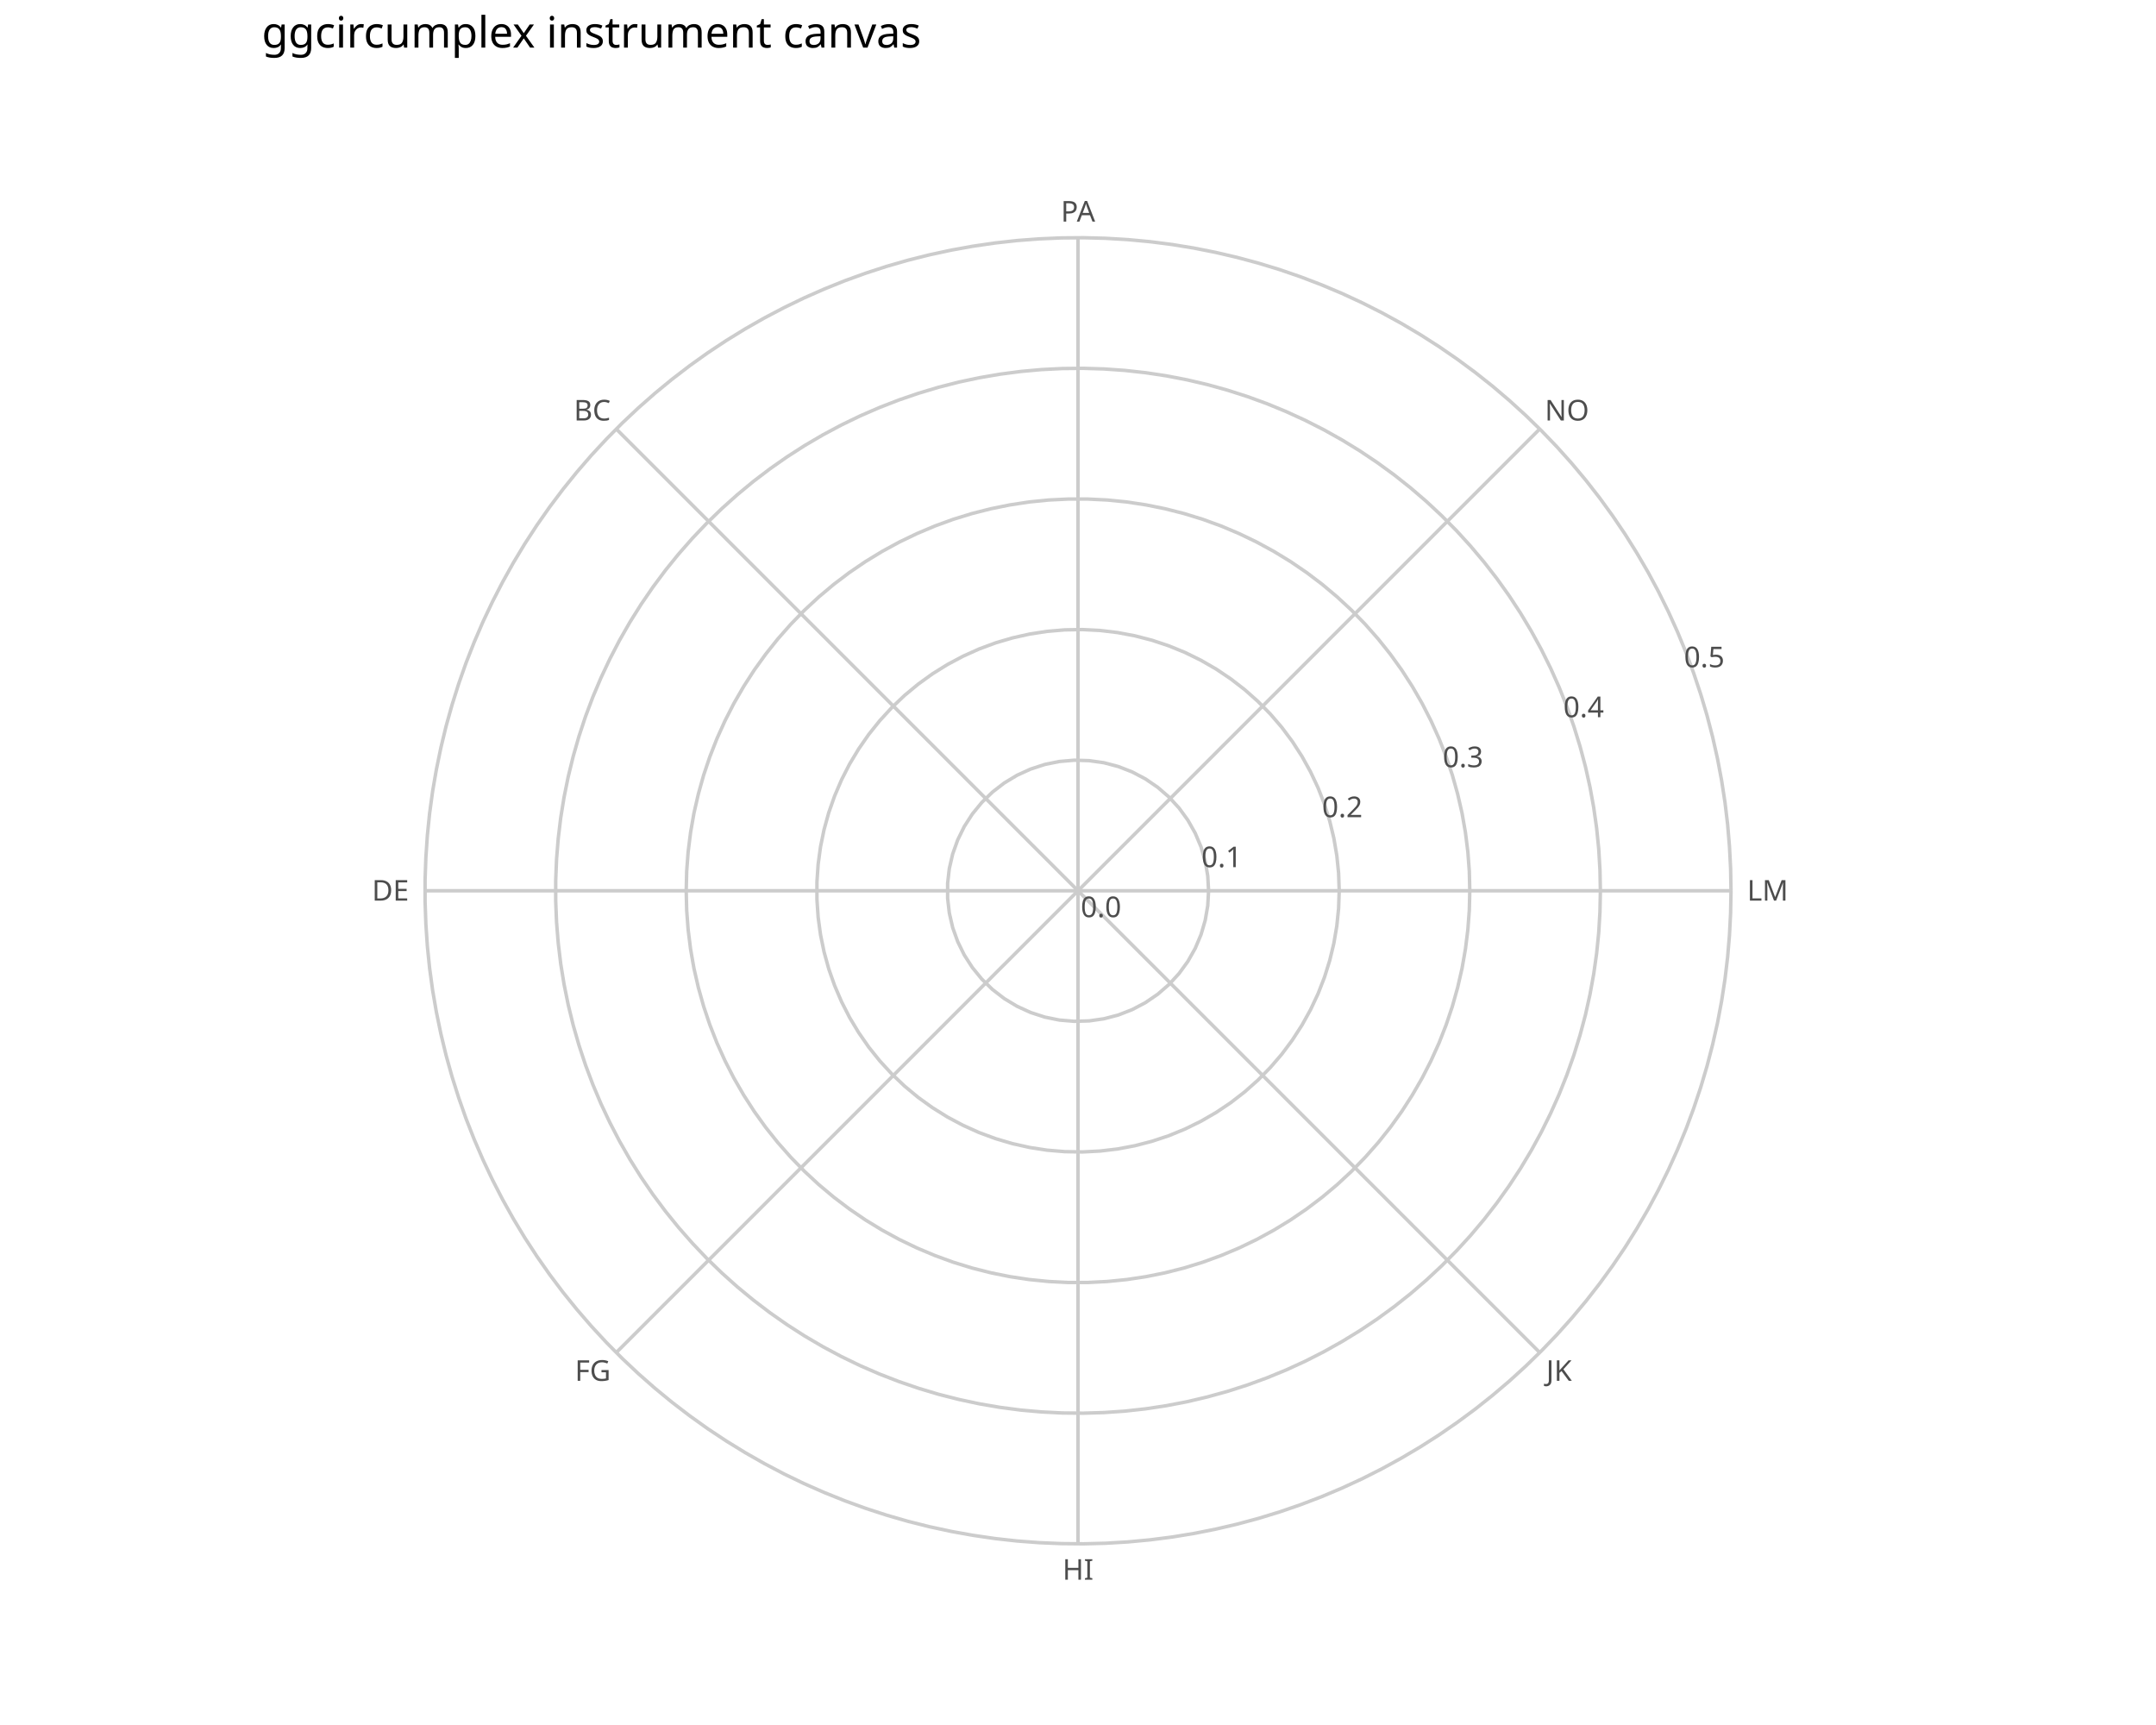
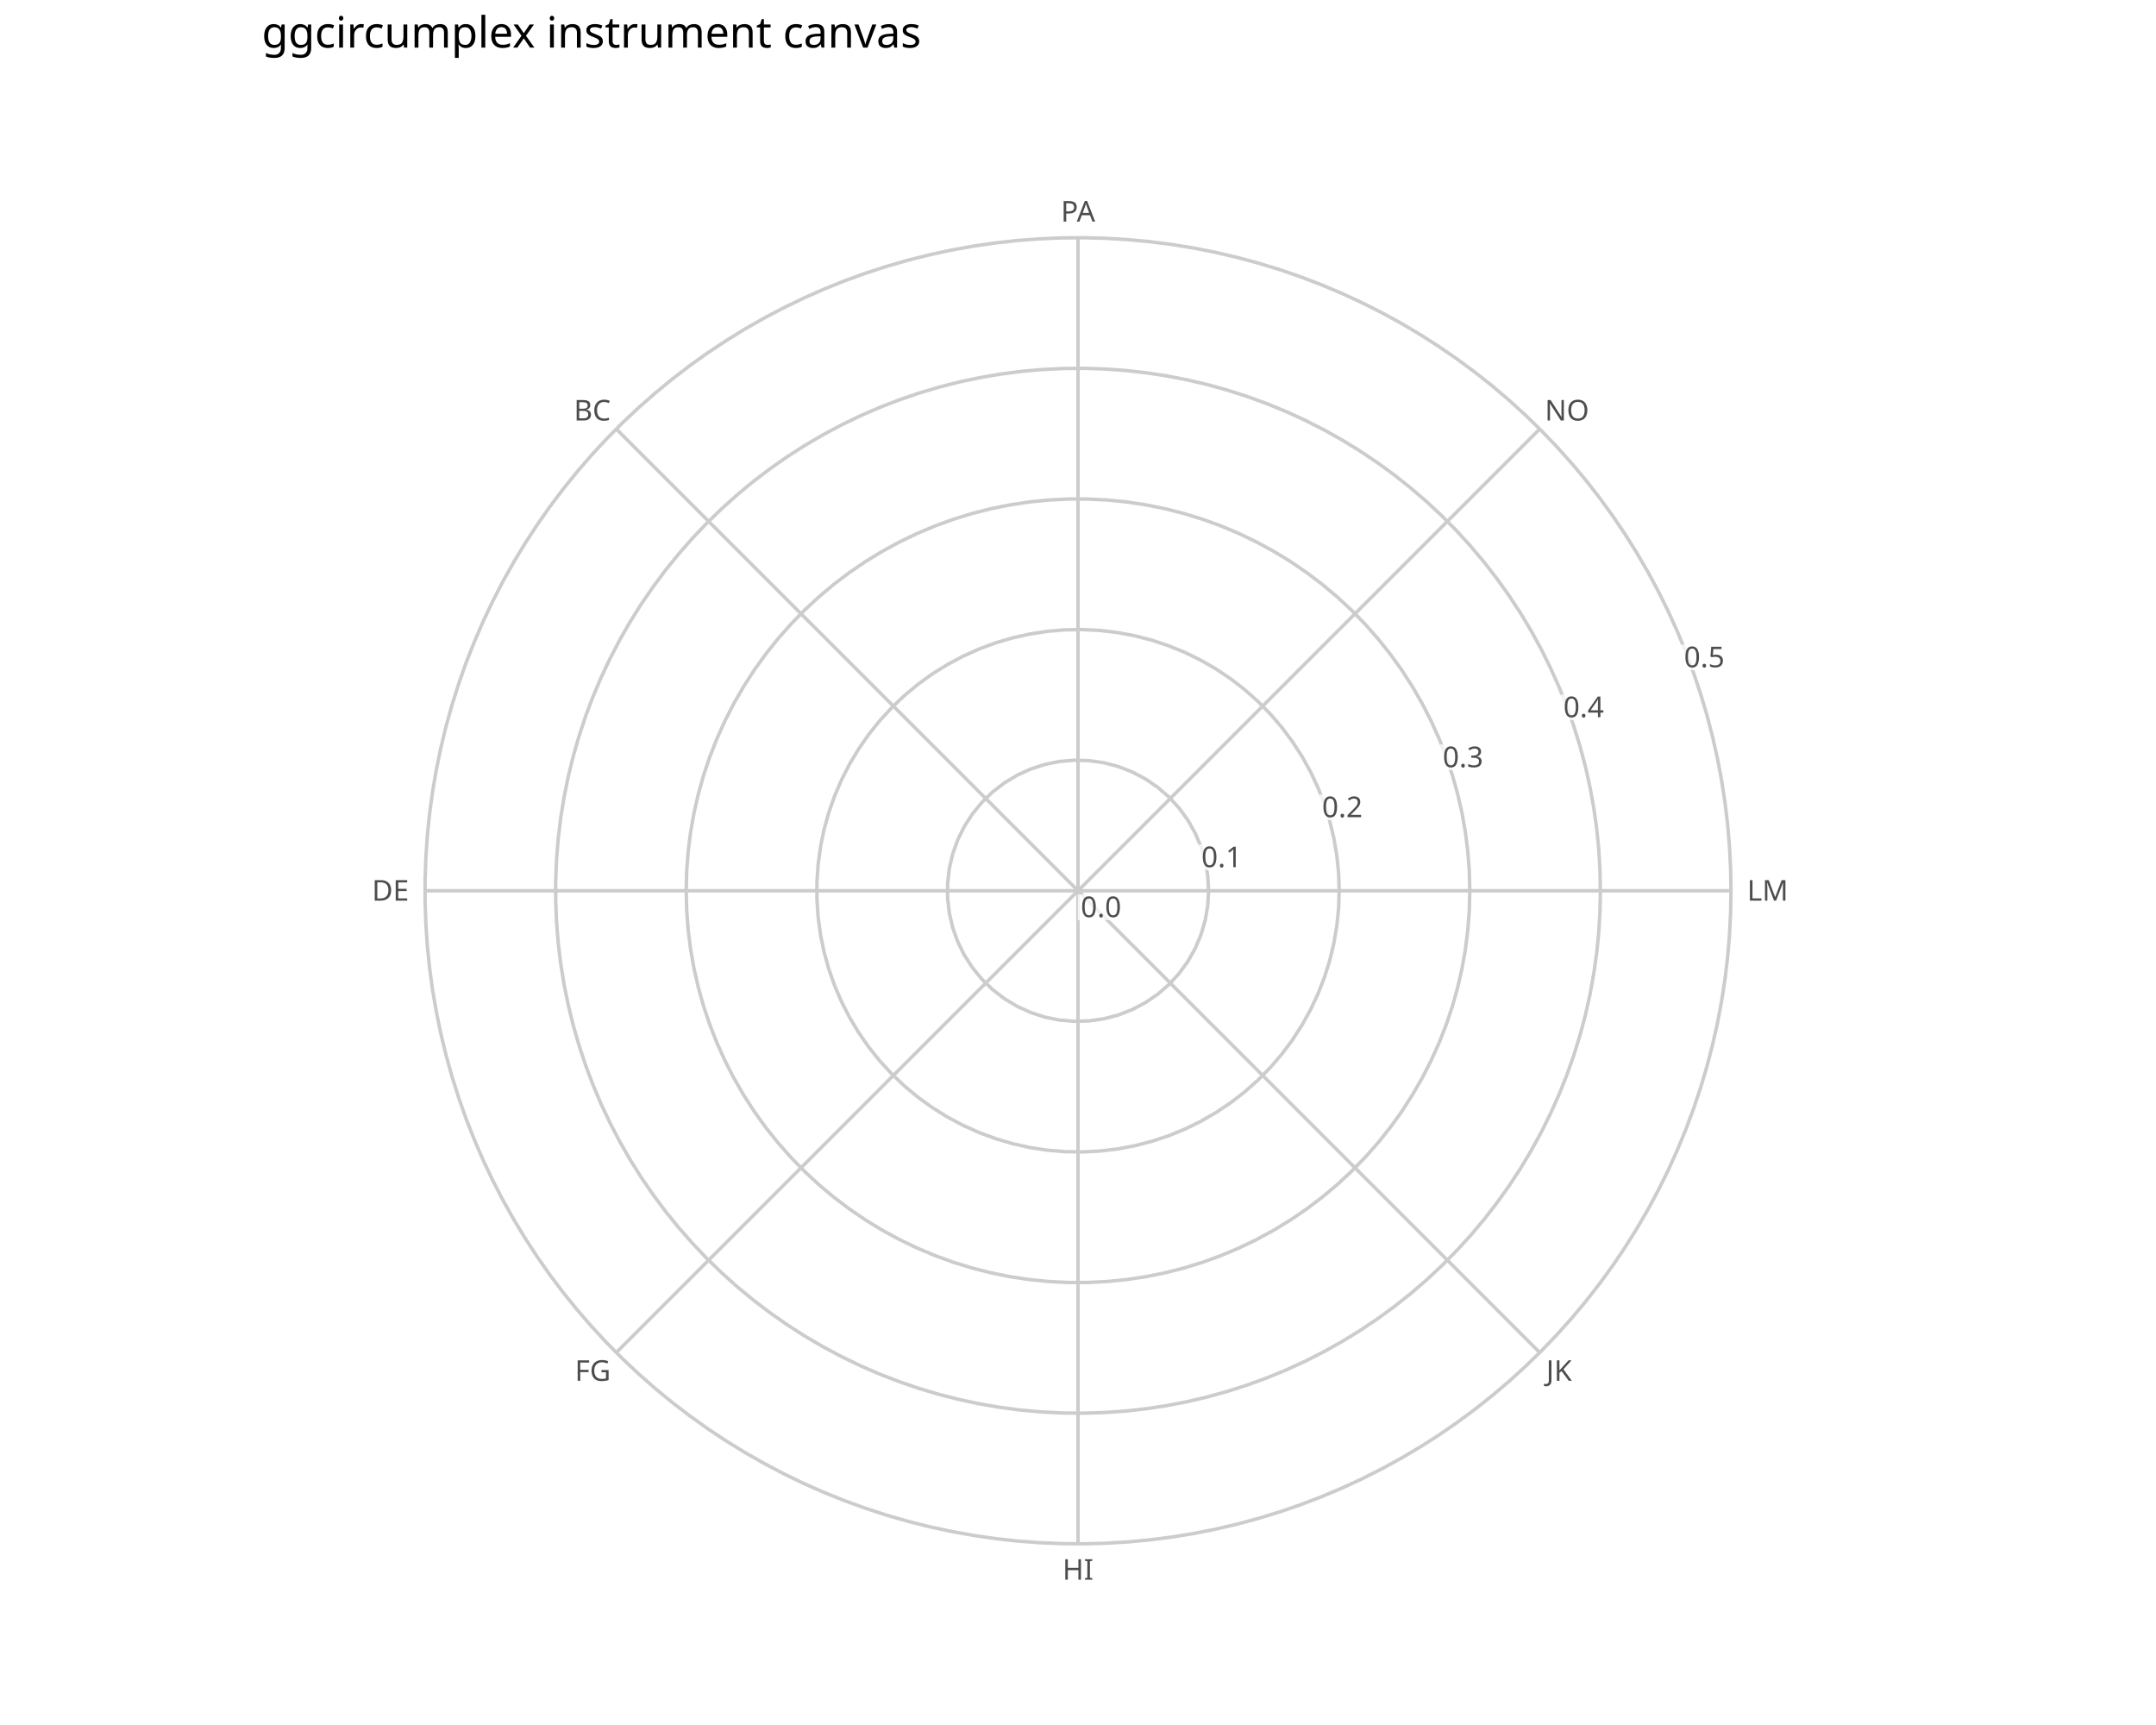
<svg xmlns="http://www.w3.org/2000/svg" class="svglite" data-engine-version="2.0" width="720.00pt" height="576.00pt" viewBox="0 0 720.00 576.00">
  <defs>
    <style type="text/css">
    .svglite line, .svglite polyline, .svglite polygon, .svglite path, .svglite rect, .svglite circle {
      fill: none;
      stroke: #000000;
      stroke-linecap: round;
      stroke-linejoin: round;
      stroke-miterlimit: 10.00;
    }
  </style>
  </defs>
  <rect width="100%" height="100%" style="stroke: none; fill: #FFFFFF;" />
  <defs>
    <clipPath id="cpMC4wMHw3MjAuMDB8MC4wMHw1NzYuMDA=">
      <rect x="0.00" y="0.00" width="720.00" height="576.00" />
    </clipPath>
  </defs>
  <g clip-path="url(#cpMC4wMHw3MjAuMDB8MC4wMHw1NzYuMDA=)">
</g>
  <defs>
    <clipPath id="cpODEuNDR8NjM4LjU2fDAuMDB8NTc2LjAw">
      <rect x="81.44" y="0.00" width="557.12" height="576.00" />
    </clipPath>
  </defs>
  <g clip-path="url(#cpODEuNDR8NjM4LjU2fDAuMDB8NTc2LjAw)">
    <rect x="81.44" y="0.00" width="557.12" height="576.00" style="stroke-width: 1.16; stroke: none; fill: #FFFFFF;" />
  </g>
  <g clip-path="url(#cpMC4wMHw3MjAuMDB8MC4wMHw1NzYuMDA=)">
    <polyline points="360.00,297.44 360.00,297.44 " style="stroke-width: 1.16; stroke: #CCCCCC; stroke-linecap: butt;" />
    <polyline points="403.61,297.44 403.33,292.47 402.48,287.56 401.08,282.78 399.14,278.20 396.69,273.86 393.76,269.83 390.40,266.16 386.63,262.90 382.52,260.09 378.12,257.77 373.48,255.96 368.66,254.69 363.73,253.99 358.75,253.84 353.79,254.27 348.91,255.26 344.18,256.80 339.65,258.87 335.38,261.44 331.44,264.48 327.87,267.95 324.72,271.80 322.02,275.99 319.83,280.46 318.15,285.15 317.03,290.00 316.46,294.95 316.46,299.93 317.03,304.88 318.15,309.73 319.83,314.42 322.02,318.88 324.72,323.07 327.87,326.93 331.44,330.40 335.38,333.44 339.65,336.01 344.18,338.08 348.91,339.62 353.79,340.61 358.75,341.03 363.73,340.89 368.66,340.18 373.48,338.92 378.12,337.11 382.52,334.79 386.63,331.98 390.40,328.72 393.76,325.05 396.69,321.02 399.14,316.68 401.08,312.09 402.48,307.32 403.33,302.41 403.61,297.44 " style="stroke-width: 1.16; stroke: #CCCCCC; stroke-linecap: butt;" />
    <polyline points="447.23,297.44 447.03,291.55 446.43,285.69 445.44,279.88 444.06,274.15 442.30,268.53 440.16,263.04 437.65,257.71 434.79,252.56 431.59,247.61 428.07,242.89 424.23,238.42 420.10,234.22 415.69,230.30 411.03,226.70 406.14,223.41 401.04,220.47 395.75,217.87 390.29,215.64 384.70,213.78 379.00,212.31 373.21,211.22 367.36,210.52 361.47,210.22 355.58,210.32 349.71,210.82 343.89,211.71 338.14,213.00 332.49,214.66 326.96,216.71 321.59,219.13 316.39,221.90 311.39,225.01 306.61,228.46 302.07,232.22 297.80,236.28 293.82,240.62 290.13,245.22 286.77,250.06 283.73,255.11 281.05,260.35 278.73,265.77 276.77,271.33 275.20,277.00 274.01,282.78 273.22,288.61 272.82,294.49 272.82,300.38 273.22,306.26 274.01,312.10 275.20,317.87 276.77,323.55 278.73,329.11 281.05,334.52 283.73,339.77 286.77,344.82 290.13,349.66 293.82,354.26 297.80,358.59 302.07,362.65 306.61,366.42 311.39,369.86 316.39,372.98 321.59,375.75 326.96,378.17 332.49,380.21 338.14,381.88 343.89,383.16 349.71,384.06 355.58,384.55 361.47,384.65 367.36,384.35 373.21,383.66 379.00,382.57 384.70,381.09 390.29,379.24 395.75,377.00 401.04,374.41 406.14,371.46 411.03,368.18 415.69,364.57 420.10,360.66 424.23,356.46 428.07,351.99 431.59,347.27 434.79,342.32 437.65,337.17 440.16,331.84 442.30,326.35 444.06,320.73 445.44,315.00 446.43,309.19 447.03,303.33 447.23,297.44 " style="stroke-width: 1.16; stroke: #CCCCCC; stroke-linecap: butt;" />
    <polyline points="490.84,297.44 490.68,290.92 490.19,284.41 489.38,277.94 488.25,271.51 486.79,265.15 485.03,258.87 482.95,252.69 480.57,246.62 477.88,240.67 474.91,234.86 471.64,229.21 468.11,223.73 464.30,218.44 460.23,213.34 455.91,208.44 451.36,203.77 446.58,199.34 441.58,195.14 436.38,191.20 430.99,187.53 425.42,184.13 419.69,181.01 413.81,178.18 407.80,175.64 401.67,173.41 395.44,171.49 389.11,169.88 382.72,168.59 376.27,167.61 369.78,166.96 363.26,166.64 356.74,166.64 350.22,166.96 343.73,167.61 337.28,168.59 330.89,169.88 324.56,171.49 318.33,173.41 312.20,175.64 306.19,178.18 300.31,181.01 294.58,184.13 289.01,187.53 283.62,191.20 278.42,195.14 273.42,199.34 268.64,203.77 264.09,208.44 259.77,213.34 255.70,218.44 251.89,223.73 248.36,229.21 245.09,234.86 242.12,240.67 239.43,246.62 237.05,252.69 234.97,258.87 233.21,265.15 231.75,271.51 230.62,277.94 229.81,284.41 229.32,290.92 229.16,297.44 229.32,303.96 229.81,310.47 230.62,316.94 231.75,323.36 233.21,329.72 234.97,336.00 237.05,342.19 239.43,348.26 242.12,354.21 245.09,360.01 248.36,365.66 251.89,371.14 255.70,376.44 259.77,381.54 264.09,386.43 268.64,391.10 273.42,395.54 278.42,399.73 283.62,403.67 289.01,407.35 294.58,410.75 300.31,413.87 306.19,416.70 312.20,419.23 318.33,421.47 324.56,423.39 330.89,425.00 337.28,426.29 343.73,427.26 350.22,427.91 356.74,428.24 363.26,428.24 369.78,427.91 376.27,427.26 382.72,426.29 389.11,425.00 395.44,423.39 401.67,421.47 407.80,419.23 413.81,416.70 419.69,413.87 425.42,410.75 430.99,407.35 436.38,403.67 441.58,399.73 446.58,395.54 451.36,391.10 455.91,386.43 460.23,381.54 464.30,376.44 468.11,371.14 471.64,365.66 474.91,360.01 477.88,354.21 480.57,348.26 482.95,342.19 485.03,336.00 486.79,329.72 488.25,323.36 489.38,316.94 490.19,310.47 490.68,303.96 490.84,297.44 " style="stroke-width: 1.16; stroke: #CCCCCC; stroke-linecap: butt;" />
    <polyline points="534.45,297.44 534.31,290.46 533.90,283.49 533.20,276.54 532.22,269.63 530.97,262.76 529.45,255.95 527.65,249.20 525.59,242.53 523.26,235.95 520.67,229.47 517.82,223.10 514.72,216.84 511.37,210.72 507.78,204.73 503.95,198.89 499.89,193.21 495.61,187.70 491.11,182.36 486.40,177.20 481.49,172.24 476.39,167.48 471.09,162.93 465.62,158.59 459.98,154.48 454.18,150.59 448.23,146.94 442.14,143.53 435.92,140.37 429.57,137.46 423.12,134.80 416.56,132.41 409.91,130.28 403.18,128.41 396.38,126.82 389.53,125.50 382.63,124.46 375.69,123.69 368.72,123.20 361.75,122.99 354.76,123.06 347.79,123.41 340.84,124.04 333.92,124.95 327.04,126.13 320.21,127.58 313.44,129.31 306.76,131.31 300.15,133.57 293.64,136.10 287.24,138.88 280.96,141.92 274.80,145.21 268.77,148.74 262.90,152.51 257.18,156.51 251.62,160.73 246.24,165.18 241.04,169.84 236.03,174.70 231.22,179.76 226.61,185.01 222.22,190.43 218.05,196.03 214.10,201.79 210.39,207.70 206.92,213.76 203.70,219.95 200.72,226.27 198.00,232.70 195.54,239.23 193.35,245.86 191.42,252.57 189.76,259.35 188.37,266.19 187.25,273.08 186.42,280.01 185.86,286.97 185.58,293.95 185.58,300.93 185.86,307.90 186.42,314.86 187.25,321.79 188.37,328.69 189.76,335.53 191.42,342.31 193.35,349.02 195.54,355.64 198.00,362.18 200.72,368.61 203.70,374.92 206.92,381.11 210.39,387.17 214.10,393.09 218.05,398.85 222.22,404.45 226.61,409.87 231.22,415.12 236.03,420.18 241.04,425.04 246.24,429.70 251.62,434.14 257.18,438.37 262.90,442.37 268.77,446.14 274.80,449.67 280.96,452.96 287.24,456.00 293.64,458.78 300.15,461.30 306.76,463.57 313.44,465.57 320.21,467.29 327.04,468.75 333.92,469.93 340.84,470.84 347.79,471.46 354.76,471.81 361.75,471.88 368.72,471.67 375.69,471.19 382.63,470.42 389.53,469.37 396.38,468.06 403.18,466.46 409.91,464.60 416.56,462.47 423.12,460.07 429.57,457.42 435.92,454.51 442.14,451.34 448.23,447.93 454.18,444.28 459.98,440.40 465.62,436.28 471.09,431.95 476.39,427.39 481.49,422.63 486.40,417.67 491.11,412.52 495.61,407.18 499.89,401.67 503.95,395.99 507.78,390.15 511.37,384.16 514.72,378.04 517.82,371.78 520.67,365.41 523.26,358.92 525.59,352.34 527.65,345.67 529.45,338.93 530.97,332.11 532.22,325.25 533.20,318.33 533.90,311.39 534.31,304.42 534.45,297.44 " style="stroke-width: 1.16; stroke: #CCCCCC; stroke-linecap: butt;" />
    <polyline points="578.07,297.44 577.94,290.03 577.56,282.64 576.94,275.26 576.06,267.90 574.93,260.59 573.56,253.31 571.93,246.08 570.07,238.91 567.96,231.82 565.61,224.79 563.03,217.85 560.21,211.00 557.16,204.26 553.88,197.61 550.38,191.09 546.65,184.69 542.72,178.41 538.57,172.28 534.22,166.28 529.66,160.44 524.91,154.76 519.97,149.24 514.85,143.90 509.55,138.73 504.07,133.74 498.43,128.94 492.63,124.34 486.67,119.94 480.57,115.74 474.33,111.75 467.96,107.97 461.47,104.42 454.85,101.08 448.13,97.97 441.31,95.10 434.39,92.45 427.39,90.04 420.31,87.88 413.15,85.95 405.94,84.27 398.68,82.83 391.37,81.64 384.02,80.70 376.65,80.01 369.26,79.57 361.85,79.38 354.45,79.44 347.05,79.76 339.66,80.32 332.30,81.14 324.97,82.20 317.68,83.52 310.44,85.08 303.26,86.88 296.14,88.93 289.10,91.22 282.14,93.74 275.27,96.51 268.49,99.50 261.83,102.72 255.27,106.17 248.84,109.83 242.53,113.72 236.36,117.81 230.33,122.11 224.45,126.62 218.73,131.32 213.17,136.21 207.78,141.29 202.57,146.55 197.53,151.98 192.69,157.58 188.03,163.35 183.58,169.26 179.33,175.33 175.29,181.53 171.46,187.87 167.85,194.34 164.46,200.92 161.29,207.62 158.36,214.42 155.65,221.31 153.19,228.29 150.96,235.36 148.97,242.49 147.23,249.69 145.73,256.94 144.47,264.24 143.47,271.58 142.72,278.95 142.22,286.33 141.96,293.74 141.96,301.14 142.22,308.54 142.72,315.93 143.47,323.30 144.47,330.64 145.73,337.94 147.23,345.19 148.97,352.39 150.96,359.52 153.19,366.58 155.65,373.57 158.36,380.46 161.29,387.26 164.46,393.96 167.85,400.54 171.46,407.01 175.29,413.35 179.33,419.55 183.58,425.62 188.03,431.53 192.69,437.29 197.53,442.89 202.57,448.33 207.78,453.59 213.17,458.67 218.73,463.56 224.45,468.26 230.33,472.76 236.36,477.07 242.53,481.16 248.84,485.04 255.27,488.71 261.83,492.16 268.49,495.38 275.27,498.37 282.14,501.13 289.10,503.66 296.14,505.95 303.26,508.00 310.44,509.80 317.68,511.36 324.97,512.67 332.30,513.74 339.66,514.56 347.05,515.12 354.45,515.43 361.85,515.50 369.26,515.31 376.65,514.87 384.02,514.18 391.37,513.24 398.68,512.05 405.94,510.61 413.15,508.93 420.31,507.00 427.39,504.83 434.39,502.42 441.31,499.78 448.13,496.90 454.85,493.80 461.47,490.46 467.96,486.90 474.33,483.13 480.57,479.14 486.67,474.94 492.63,470.54 498.43,465.93 504.07,461.14 509.55,456.15 514.85,450.98 519.97,445.63 524.91,440.11 529.66,434.43 534.22,428.59 538.57,422.60 542.72,416.47 546.65,410.19 550.38,403.79 553.88,397.26 557.16,390.62 560.21,383.87 563.03,377.03 565.61,370.09 567.96,363.06 570.07,355.96 571.93,348.80 573.56,341.57 574.93,334.29 576.06,326.97 576.94,319.62 577.56,312.24 577.94,304.84 578.07,297.44 " style="stroke-width: 1.16; stroke: #CCCCCC; stroke-linecap: butt;" />
    <polyline points="360.00,297.44 360.00,289.92 360.00,282.40 360.00,274.88 360.00,267.36 360.00,259.84 360.00,252.32 360.00,244.80 360.00,237.28 360.00,229.76 360.00,222.24 360.00,214.72 360.00,207.20 360.00,199.68 360.00,192.16 360.00,184.65 360.00,177.13 360.00,169.61 360.00,162.09 360.00,154.57 360.00,147.05 360.00,139.53 360.00,132.01 360.00,124.49 360.00,116.97 360.00,109.45 360.00,101.93 360.00,94.41 360.00,86.89 360.00,79.37 " style="stroke-width: 1.16; stroke: #CCCCCC; stroke-linecap: butt;" />
    <polyline points="360.00,297.44 354.68,292.12 349.37,286.80 344.05,281.49 338.73,276.17 333.41,270.85 328.10,265.54 322.78,260.22 317.46,254.90 312.15,249.58 306.83,244.27 301.51,238.95 296.19,233.63 290.88,228.32 285.56,223.00 280.24,217.68 274.93,212.36 269.61,207.05 264.29,201.73 258.97,196.41 253.66,191.10 248.34,185.78 243.02,180.46 237.71,175.14 232.39,169.83 227.07,164.51 221.75,159.19 216.44,153.88 211.12,148.56 205.80,143.24 " style="stroke-width: 1.16; stroke: #CCCCCC; stroke-linecap: butt;" />
    <polyline points="360.00,297.44 352.48,297.44 344.96,297.44 337.44,297.44 329.92,297.44 322.40,297.44 314.88,297.44 307.36,297.44 299.84,297.44 292.32,297.44 284.80,297.44 277.28,297.44 269.77,297.44 262.25,297.44 254.73,297.44 247.21,297.44 239.69,297.44 232.17,297.44 224.65,297.44 217.13,297.44 209.61,297.44 202.09,297.44 194.57,297.44 187.05,297.44 179.53,297.44 172.01,297.44 164.49,297.44 156.97,297.44 149.45,297.44 141.93,297.44 " style="stroke-width: 1.16; stroke: #CCCCCC; stroke-linecap: butt;" />
    <polyline points="360.00,297.44 354.68,302.76 349.37,308.07 344.05,313.39 338.73,318.71 333.41,324.02 328.10,329.34 322.78,334.66 317.46,339.98 312.15,345.29 306.83,350.61 301.51,355.93 296.19,361.24 290.88,366.56 285.56,371.88 280.24,377.20 274.93,382.51 269.61,387.83 264.29,393.15 258.97,398.46 253.66,403.78 248.34,409.10 243.02,414.42 237.71,419.73 232.39,425.05 227.07,430.37 221.75,435.68 216.44,441.00 211.12,446.32 205.80,451.64 " style="stroke-width: 1.16; stroke: #CCCCCC; stroke-linecap: butt;" />
    <polyline points="360.00,297.44 360.00,304.96 360.00,312.48 360.00,320.00 360.00,327.52 360.00,335.04 360.00,342.56 360.00,350.08 360.00,357.59 360.00,365.11 360.00,372.63 360.00,380.15 360.00,387.67 360.00,395.19 360.00,402.71 360.00,410.23 360.00,417.75 360.00,425.27 360.00,432.79 360.00,440.31 360.00,447.83 360.00,455.35 360.00,462.87 360.00,470.39 360.00,477.91 360.00,485.43 360.00,492.95 360.00,500.47 360.00,507.99 360.00,515.51 " style="stroke-width: 1.16; stroke: #CCCCCC; stroke-linecap: butt;" />
    <polyline points="360.00,297.44 365.32,302.76 370.63,308.07 375.95,313.39 381.27,318.71 386.59,324.02 391.90,329.34 397.22,334.66 402.54,339.98 407.85,345.29 413.17,350.61 418.49,355.93 423.81,361.24 429.12,366.56 434.44,371.88 439.76,377.20 445.07,382.51 450.39,387.83 455.71,393.15 461.03,398.46 466.34,403.78 471.66,409.10 476.98,414.42 482.29,419.73 487.61,425.05 492.93,430.37 498.25,435.68 503.56,441.00 508.88,446.32 514.20,451.64 " style="stroke-width: 1.16; stroke: #CCCCCC; stroke-linecap: butt;" />
    <polyline points="360.00,297.44 367.52,297.44 375.04,297.44 382.56,297.44 390.08,297.44 397.60,297.44 405.12,297.44 412.64,297.44 420.16,297.44 427.68,297.44 435.20,297.44 442.72,297.44 450.23,297.44 457.75,297.44 465.27,297.44 472.79,297.44 480.31,297.44 487.83,297.44 495.35,297.44 502.87,297.44 510.39,297.44 517.91,297.44 525.43,297.44 532.95,297.44 540.47,297.44 547.99,297.44 555.51,297.44 563.03,297.44 570.55,297.44 578.07,297.44 " style="stroke-width: 1.16; stroke: #CCCCCC; stroke-linecap: butt;" />
    <polyline points="360.00,297.44 365.32,292.12 370.63,286.80 375.95,281.49 381.27,276.17 386.59,270.85 391.90,265.54 397.22,260.22 402.54,254.90 407.85,249.58 413.17,244.27 418.49,238.95 423.81,233.63 429.12,228.32 434.44,223.00 439.76,217.68 445.07,212.36 450.39,207.05 455.71,201.73 461.03,196.41 466.34,191.10 471.66,185.78 476.98,180.46 482.29,175.14 487.61,169.83 492.93,164.51 498.25,159.19 503.56,153.88 508.88,148.56 514.20,143.24 " style="stroke-width: 1.16; stroke: #CCCCCC; stroke-linecap: butt;" />
    <text x="360.00" y="73.99" text-anchor="middle" style="font-size: 9.60px; fill: #4D4D4D; font-family: sans;" textLength="12.81px" lengthAdjust="spacingAndGlyphs">PA</text>
    <text x="203.95" y="140.41" text-anchor="end" style="font-size: 9.60px; fill: #4D4D4D; font-family: sans;" textLength="13.34px" lengthAdjust="spacingAndGlyphs">BC</text>
    <text x="136.55" y="300.74" text-anchor="end" style="font-size: 9.60px; fill: #4D4D4D; font-family: sans;" textLength="13.34px" lengthAdjust="spacingAndGlyphs">DE</text>
    <text x="203.95" y="461.08" text-anchor="end" style="font-size: 9.60px; fill: #4D4D4D; font-family: sans;" textLength="13.33px" lengthAdjust="spacingAndGlyphs">FG</text>
    <text x="360.00" y="527.49" text-anchor="middle" style="font-size: 9.60px; fill: #4D4D4D; font-family: sans;" textLength="9.60px" lengthAdjust="spacingAndGlyphs">HI</text>
    <text x="516.36" y="461.08" style="font-size: 9.60px; fill: #4D4D4D; font-family: sans;" textLength="11.21px" lengthAdjust="spacingAndGlyphs">JK</text>
    <text x="583.45" y="300.74" style="font-size: 9.60px; fill: #4D4D4D; font-family: sans;" textLength="13.34px" lengthAdjust="spacingAndGlyphs">LM</text>
    <text x="515.89" y="140.41" style="font-size: 9.60px; fill: #4D4D4D; font-family: sans;" textLength="14.41px" lengthAdjust="spacingAndGlyphs">NO</text>
+     <rect x="359.92" y="298.65" width="15.34" height="8.60" style="stroke-width: 0.75; stroke: none; fill: #FFFFFF; fill-opacity: 0.75;" />
+     <rect x="400.21" y="281.96" width="15.34" height="8.60" style="stroke-width: 0.75; stroke: none; fill: #FFFFFF; fill-opacity: 0.75;" />
+     <rect x="440.51" y="265.27" width="15.34" height="8.60" style="stroke-width: 0.75; stroke: none; fill: #FFFFFF; fill-opacity: 0.75;" />
+     <rect x="480.80" y="248.58" width="15.34" height="8.60" style="stroke-width: 0.75; stroke: none; fill: #FFFFFF; fill-opacity: 0.75;" />
+     <rect x="521.09" y="231.89" width="15.34" height="8.60" style="stroke-width: 0.75; stroke: none; fill: #FFFFFF; fill-opacity: 0.75;" />
+     <rect x="561.39" y="215.20" width="15.34" height="8.60" style="stroke-width: 0.75; stroke: none; fill: #FFFFFF; fill-opacity: 0.75;" />
    <text x="360.92" y="306.25" style="font-size: 9.60px; fill: #4D4D4D; font-family: sans;" textLength="13.35px" lengthAdjust="spacingAndGlyphs">0.0</text>
    <text x="401.21" y="289.56" style="font-size: 9.60px; fill: #4D4D4D; font-family: sans;" textLength="13.35px" lengthAdjust="spacingAndGlyphs">0.1</text>
    <text x="441.50" y="272.87" style="font-size: 9.60px; fill: #4D4D4D; font-family: sans;" textLength="13.35px" lengthAdjust="spacingAndGlyphs">0.2</text>
    <text x="481.80" y="256.18" style="font-size: 9.60px; fill: #4D4D4D; font-family: sans;" textLength="13.35px" lengthAdjust="spacingAndGlyphs">0.3</text>
    <text x="522.09" y="239.49" style="font-size: 9.60px; fill: #4D4D4D; font-family: sans;" textLength="13.35px" lengthAdjust="spacingAndGlyphs">0.4</text>
    <text x="562.38" y="222.80" style="font-size: 9.60px; fill: #4D4D4D; font-family: sans;" textLength="13.35px" lengthAdjust="spacingAndGlyphs">0.5</text>
    <text x="87.42" y="15.89" style="font-size: 14.40px; font-family: sans;" textLength="205.74px" lengthAdjust="spacingAndGlyphs">ggcircumplex instrument canvas</text>
  </g>
</svg>
